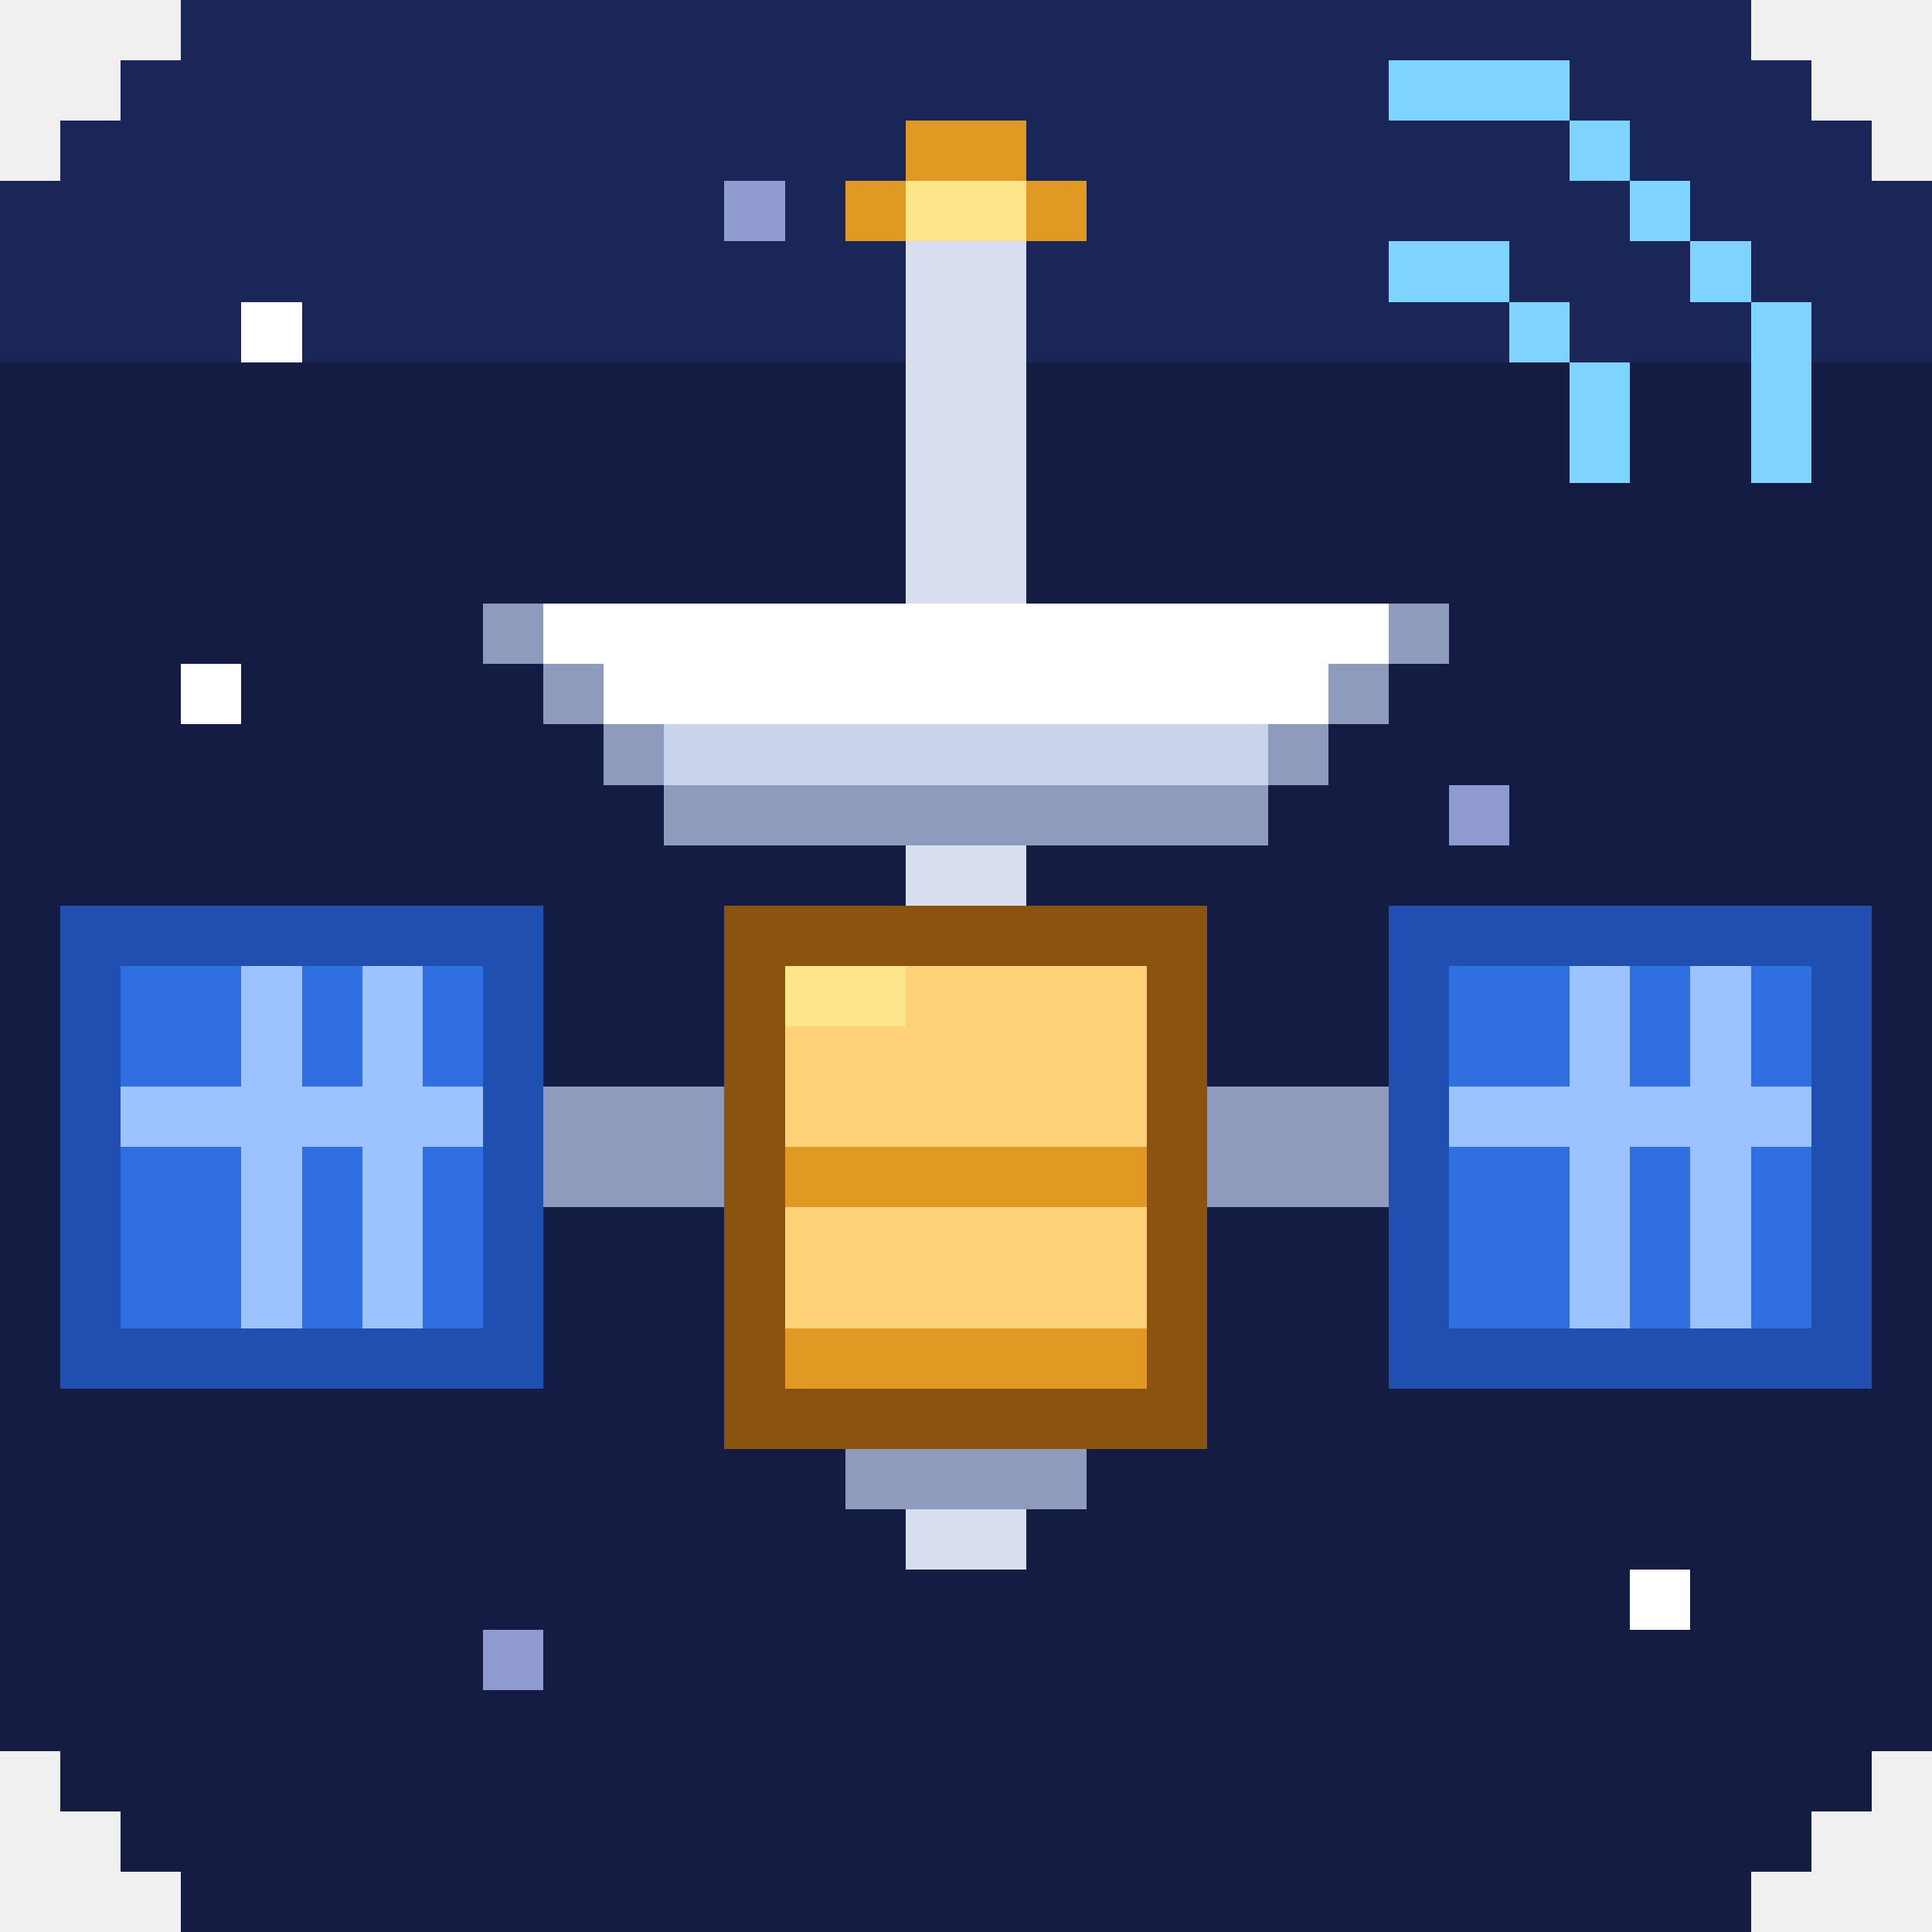
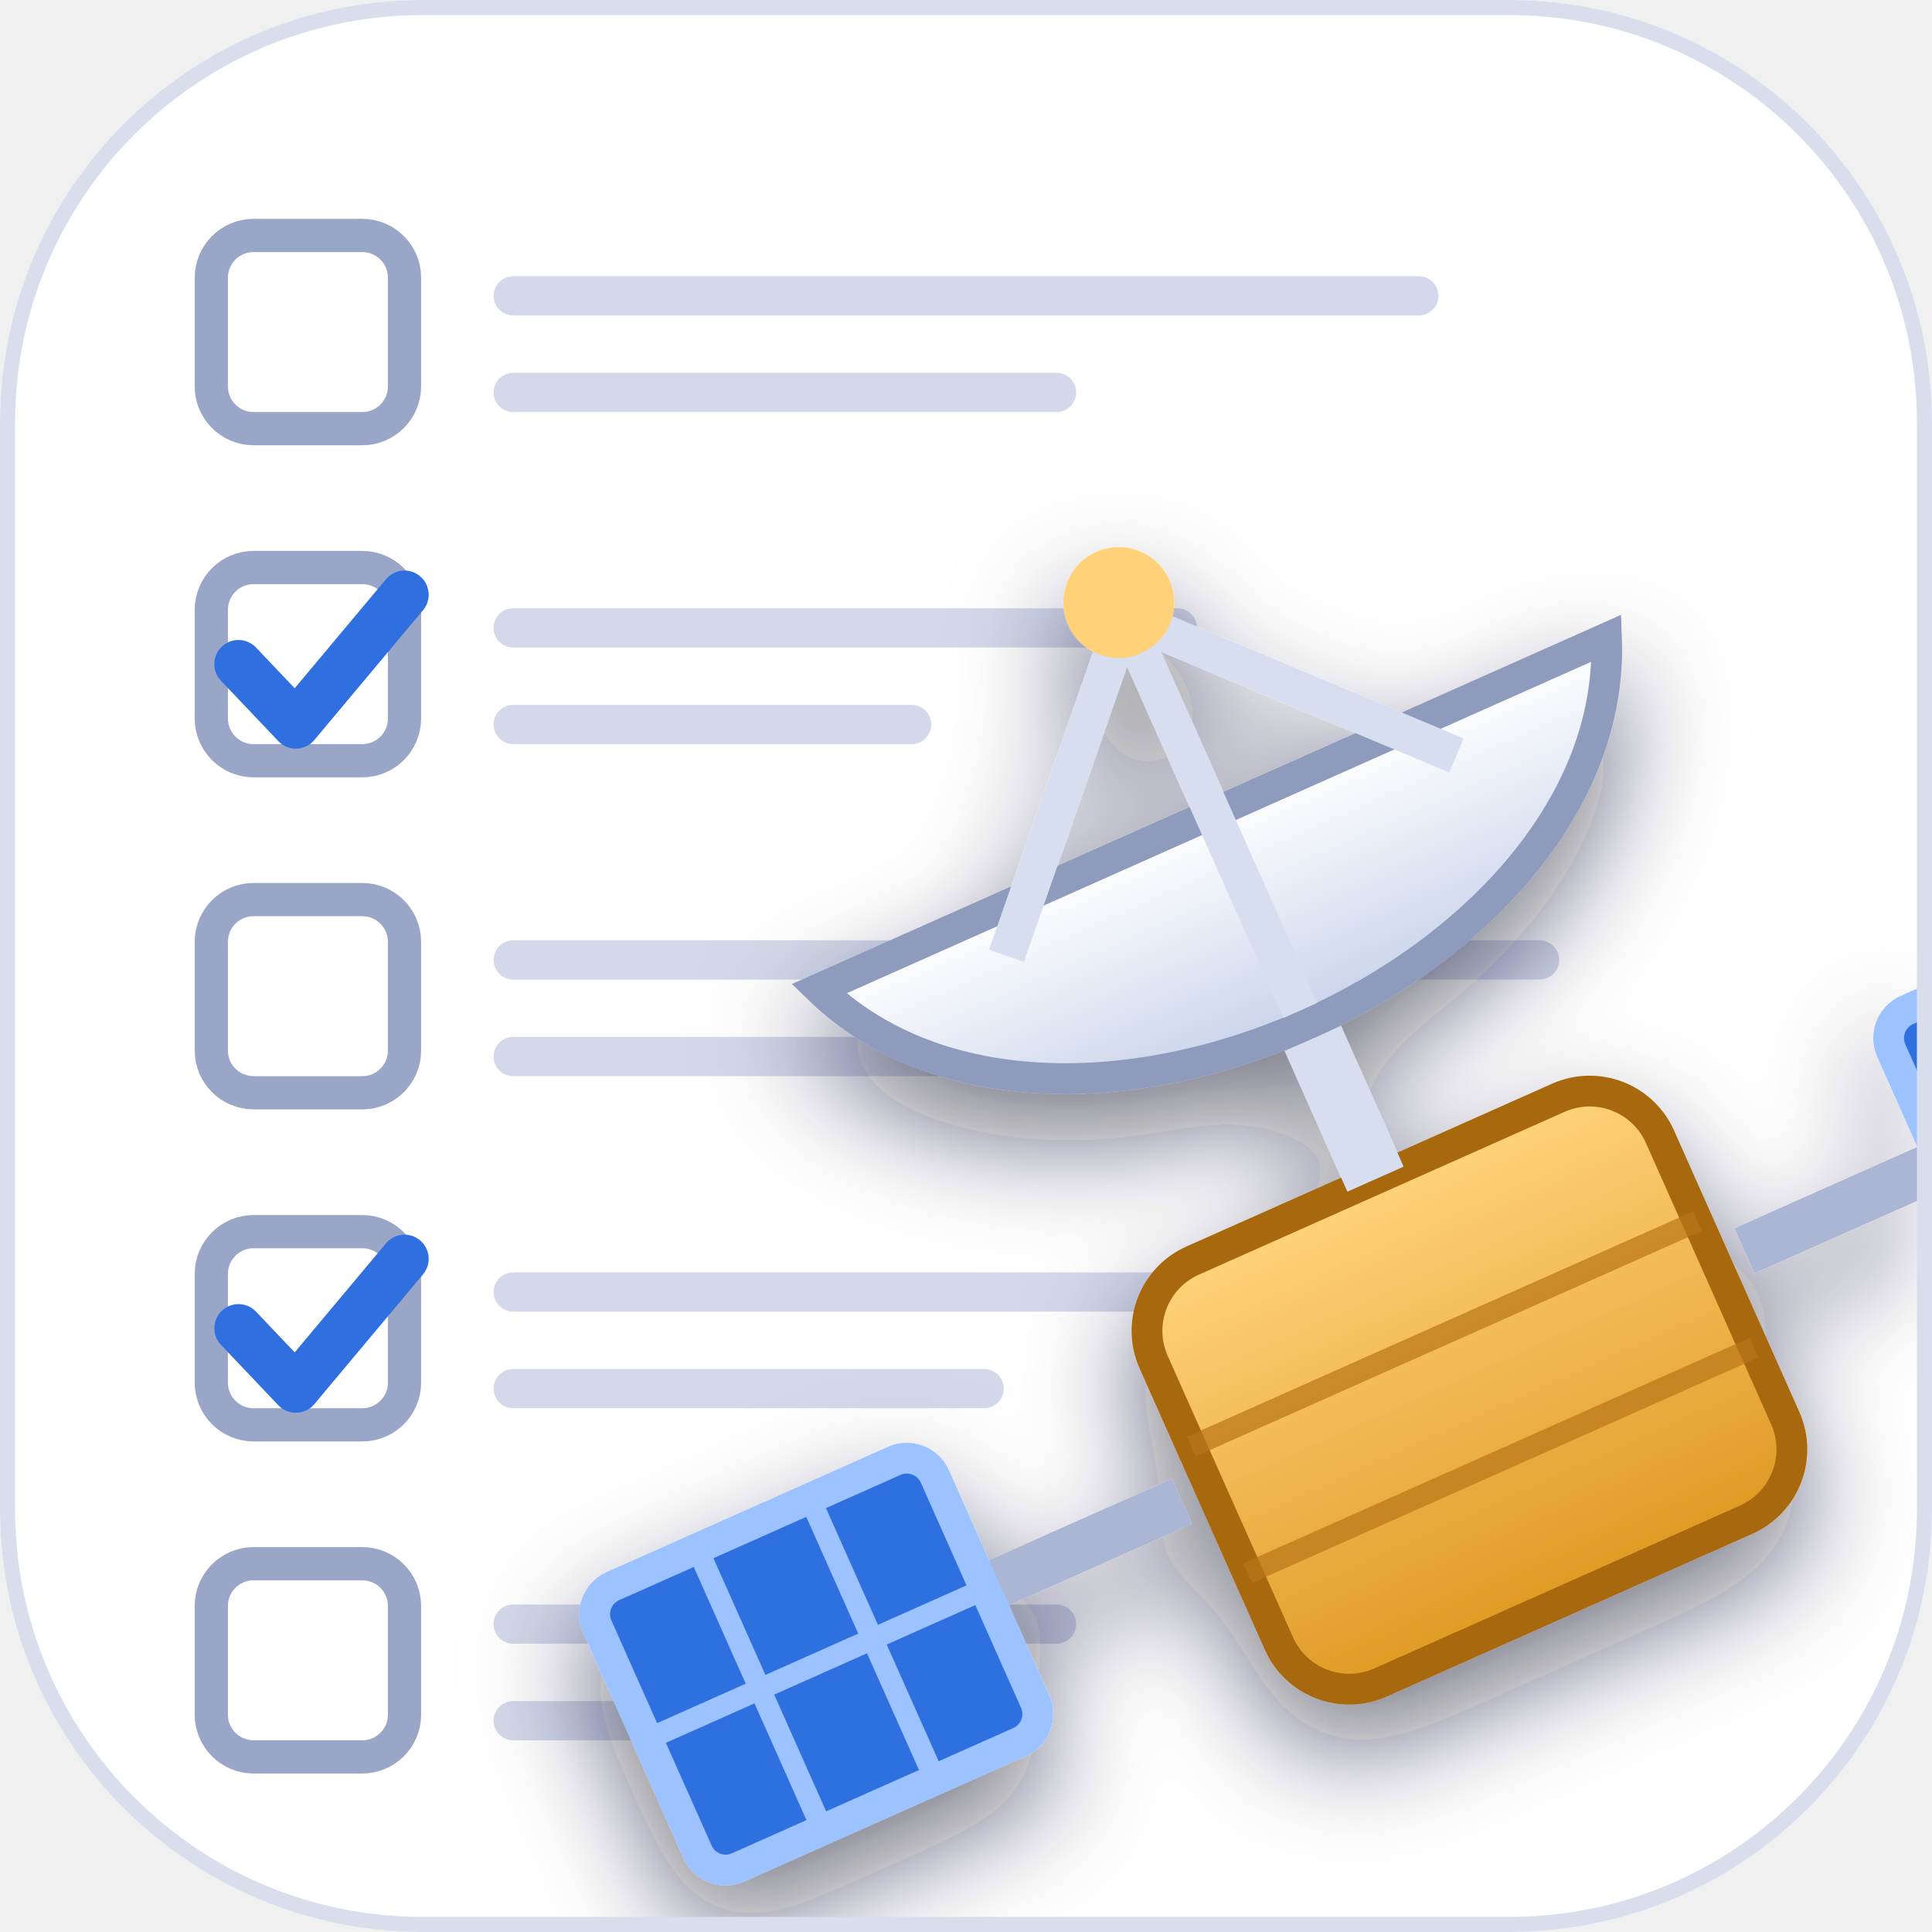
- <svg xmlns="http://www.w3.org/2000/svg" viewBox="0 0 32 32" shape-rendering="crispEdges">
-   <rect x="3" y="0" width="26" height="1" fill="#1b2658" />
-   <rect x="2" y="1" width="21" height="1" fill="#1b2658" />
-   <rect x="23" y="1" width="3" height="1" fill="#7fd3ff" />
-   <rect x="26" y="1" width="4" height="1" fill="#1b2658" />
-   <rect x="1" y="2" width="14" height="1" fill="#1b2658" />
-   <rect x="15" y="2" width="2" height="1" fill="#e09a24" />
-   <rect x="17" y="2" width="9" height="1" fill="#1b2658" />
-   <rect x="26" y="2" width="1" height="1" fill="#7fd3ff" />
-   <rect x="27" y="2" width="4" height="1" fill="#1b2658" />
-   <rect x="0" y="3" width="12" height="1" fill="#1b2658" />
-   <rect x="12" y="3" width="1" height="1" fill="#8f9bd0" />
-   <rect x="13" y="3" width="1" height="1" fill="#1b2658" />
-   <rect x="14" y="3" width="1" height="1" fill="#e09a24" />
-   <rect x="15" y="3" width="2" height="1" fill="#ffe58a" />
-   <rect x="17" y="3" width="1" height="1" fill="#e09a24" />
-   <rect x="18" y="3" width="9" height="1" fill="#1b2658" />
-   <rect x="27" y="3" width="1" height="1" fill="#7fd3ff" />
-   <rect x="28" y="3" width="4" height="1" fill="#1b2658" />
-   <rect x="0" y="4" width="15" height="1" fill="#1b2658" />
-   <rect x="15" y="4" width="2" height="1" fill="#d7deef" />
-   <rect x="17" y="4" width="6" height="1" fill="#1b2658" />
-   <rect x="23" y="4" width="2" height="1" fill="#7fd3ff" />
-   <rect x="25" y="4" width="3" height="1" fill="#1b2658" />
-   <rect x="28" y="4" width="1" height="1" fill="#7fd3ff" />
-   <rect x="29" y="4" width="3" height="1" fill="#1b2658" />
-   <rect x="0" y="5" width="4" height="1" fill="#1b2658" />
-   <rect x="4" y="5" width="1" height="1" fill="#ffffff" />
-   <rect x="5" y="5" width="10" height="1" fill="#1b2658" />
-   <rect x="15" y="5" width="2" height="1" fill="#d7deef" />
-   <rect x="17" y="5" width="8" height="1" fill="#1b2658" />
-   <rect x="25" y="5" width="1" height="1" fill="#7fd3ff" />
-   <rect x="26" y="5" width="3" height="1" fill="#1b2658" />
-   <rect x="29" y="5" width="1" height="1" fill="#7fd3ff" />
-   <rect x="30" y="5" width="2" height="1" fill="#1b2658" />
-   <rect x="0" y="6" width="15" height="1" fill="#141c44" />
-   <rect x="15" y="6" width="2" height="1" fill="#d7deef" />
-   <rect x="17" y="6" width="9" height="1" fill="#141c44" />
-   <rect x="26" y="6" width="1" height="1" fill="#7fd3ff" />
-   <rect x="27" y="6" width="2" height="1" fill="#141c44" />
-   <rect x="29" y="6" width="1" height="1" fill="#7fd3ff" />
-   <rect x="30" y="6" width="2" height="1" fill="#141c44" />
-   <rect x="0" y="7" width="15" height="1" fill="#141c44" />
-   <rect x="15" y="7" width="2" height="1" fill="#d7deef" />
-   <rect x="17" y="7" width="9" height="1" fill="#141c44" />
-   <rect x="26" y="7" width="1" height="1" fill="#7fd3ff" />
-   <rect x="27" y="7" width="2" height="1" fill="#141c44" />
-   <rect x="29" y="7" width="1" height="1" fill="#7fd3ff" />
-   <rect x="30" y="7" width="2" height="1" fill="#141c44" />
-   <rect x="0" y="8" width="15" height="1" fill="#141c44" />
-   <rect x="15" y="8" width="2" height="1" fill="#d7deef" />
-   <rect x="17" y="8" width="15" height="1" fill="#141c44" />
-   <rect x="0" y="9" width="15" height="1" fill="#141c44" />
-   <rect x="15" y="9" width="2" height="1" fill="#d7deef" />
-   <rect x="17" y="9" width="15" height="1" fill="#141c44" />
-   <rect x="0" y="10" width="8" height="1" fill="#141c44" />
-   <rect x="8" y="10" width="1" height="1" fill="#8e9bbd" />
-   <rect x="9" y="10" width="14" height="1" fill="#ffffff" />
-   <rect x="23" y="10" width="1" height="1" fill="#8e9bbd" />
-   <rect x="24" y="10" width="8" height="1" fill="#141c44" />
-   <rect x="0" y="11" width="3" height="1" fill="#141c44" />
-   <rect x="3" y="11" width="1" height="1" fill="#ffffff" />
-   <rect x="4" y="11" width="5" height="1" fill="#141c44" />
-   <rect x="9" y="11" width="1" height="1" fill="#8e9bbd" />
-   <rect x="10" y="11" width="12" height="1" fill="#ffffff" />
-   <rect x="22" y="11" width="1" height="1" fill="#8e9bbd" />
-   <rect x="23" y="11" width="9" height="1" fill="#141c44" />
-   <rect x="0" y="12" width="10" height="1" fill="#141c44" />
-   <rect x="10" y="12" width="1" height="1" fill="#8e9bbd" />
-   <rect x="11" y="12" width="10" height="1" fill="#c9d3ea" />
-   <rect x="21" y="12" width="1" height="1" fill="#8e9bbd" />
-   <rect x="22" y="12" width="10" height="1" fill="#141c44" />
-   <rect x="0" y="13" width="11" height="1" fill="#141c44" />
-   <rect x="11" y="13" width="10" height="1" fill="#8e9bbd" />
-   <rect x="21" y="13" width="3" height="1" fill="#141c44" />
-   <rect x="24" y="13" width="1" height="1" fill="#8f9bd0" />
-   <rect x="25" y="13" width="7" height="1" fill="#141c44" />
-   <rect x="0" y="14" width="15" height="1" fill="#141c44" />
-   <rect x="15" y="14" width="2" height="1" fill="#d7deef" />
-   <rect x="17" y="14" width="15" height="1" fill="#141c44" />
-   <rect x="0" y="15" width="1" height="1" fill="#141c44" />
-   <rect x="1" y="15" width="8" height="1" fill="#1f4fb0" />
-   <rect x="9" y="15" width="3" height="1" fill="#141c44" />
-   <rect x="12" y="15" width="8" height="1" fill="#8a5310" />
-   <rect x="20" y="15" width="3" height="1" fill="#141c44" />
-   <rect x="23" y="15" width="8" height="1" fill="#1f4fb0" />
-   <rect x="31" y="15" width="1" height="1" fill="#141c44" />
-   <rect x="0" y="16" width="1" height="1" fill="#141c44" />
-   <rect x="1" y="16" width="1" height="1" fill="#1f4fb0" />
-   <rect x="2" y="16" width="2" height="1" fill="#2f6fe0" />
-   <rect x="4" y="16" width="1" height="1" fill="#9cc3ff" />
-   <rect x="5" y="16" width="1" height="1" fill="#2f6fe0" />
-   <rect x="6" y="16" width="1" height="1" fill="#9cc3ff" />
-   <rect x="7" y="16" width="1" height="1" fill="#2f6fe0" />
-   <rect x="8" y="16" width="1" height="1" fill="#1f4fb0" />
-   <rect x="9" y="16" width="3" height="1" fill="#141c44" />
-   <rect x="12" y="16" width="1" height="1" fill="#8a5310" />
-   <rect x="13" y="16" width="2" height="1" fill="#ffe58a" />
-   <rect x="15" y="16" width="4" height="1" fill="#ffd27a" />
-   <rect x="19" y="16" width="1" height="1" fill="#8a5310" />
-   <rect x="20" y="16" width="3" height="1" fill="#141c44" />
-   <rect x="23" y="16" width="1" height="1" fill="#1f4fb0" />
-   <rect x="24" y="16" width="2" height="1" fill="#2f6fe0" />
-   <rect x="26" y="16" width="1" height="1" fill="#9cc3ff" />
-   <rect x="27" y="16" width="1" height="1" fill="#2f6fe0" />
-   <rect x="28" y="16" width="1" height="1" fill="#9cc3ff" />
-   <rect x="29" y="16" width="1" height="1" fill="#2f6fe0" />
-   <rect x="30" y="16" width="1" height="1" fill="#1f4fb0" />
-   <rect x="31" y="16" width="1" height="1" fill="#141c44" />
-   <rect x="0" y="17" width="1" height="1" fill="#141c44" />
-   <rect x="1" y="17" width="1" height="1" fill="#1f4fb0" />
-   <rect x="2" y="17" width="2" height="1" fill="#2f6fe0" />
-   <rect x="4" y="17" width="1" height="1" fill="#9cc3ff" />
-   <rect x="5" y="17" width="1" height="1" fill="#2f6fe0" />
-   <rect x="6" y="17" width="1" height="1" fill="#9cc3ff" />
-   <rect x="7" y="17" width="1" height="1" fill="#2f6fe0" />
-   <rect x="8" y="17" width="1" height="1" fill="#1f4fb0" />
-   <rect x="9" y="17" width="3" height="1" fill="#141c44" />
-   <rect x="12" y="17" width="1" height="1" fill="#8a5310" />
-   <rect x="13" y="17" width="6" height="1" fill="#ffd27a" />
-   <rect x="19" y="17" width="1" height="1" fill="#8a5310" />
-   <rect x="20" y="17" width="3" height="1" fill="#141c44" />
-   <rect x="23" y="17" width="1" height="1" fill="#1f4fb0" />
-   <rect x="24" y="17" width="2" height="1" fill="#2f6fe0" />
-   <rect x="26" y="17" width="1" height="1" fill="#9cc3ff" />
-   <rect x="27" y="17" width="1" height="1" fill="#2f6fe0" />
-   <rect x="28" y="17" width="1" height="1" fill="#9cc3ff" />
-   <rect x="29" y="17" width="1" height="1" fill="#2f6fe0" />
-   <rect x="30" y="17" width="1" height="1" fill="#1f4fb0" />
-   <rect x="31" y="17" width="1" height="1" fill="#141c44" />
-   <rect x="0" y="18" width="1" height="1" fill="#141c44" />
-   <rect x="1" y="18" width="1" height="1" fill="#1f4fb0" />
-   <rect x="2" y="18" width="6" height="1" fill="#9cc3ff" />
-   <rect x="8" y="18" width="1" height="1" fill="#1f4fb0" />
-   <rect x="9" y="18" width="3" height="1" fill="#8e9bbd" />
-   <rect x="12" y="18" width="1" height="1" fill="#8a5310" />
-   <rect x="13" y="18" width="6" height="1" fill="#ffd27a" />
-   <rect x="19" y="18" width="1" height="1" fill="#8a5310" />
-   <rect x="20" y="18" width="3" height="1" fill="#8e9bbd" />
-   <rect x="23" y="18" width="1" height="1" fill="#1f4fb0" />
-   <rect x="24" y="18" width="6" height="1" fill="#9cc3ff" />
-   <rect x="30" y="18" width="1" height="1" fill="#1f4fb0" />
-   <rect x="31" y="18" width="1" height="1" fill="#141c44" />
-   <rect x="0" y="19" width="1" height="1" fill="#141c44" />
-   <rect x="1" y="19" width="1" height="1" fill="#1f4fb0" />
-   <rect x="2" y="19" width="2" height="1" fill="#2f6fe0" />
-   <rect x="4" y="19" width="1" height="1" fill="#9cc3ff" />
-   <rect x="5" y="19" width="1" height="1" fill="#2f6fe0" />
-   <rect x="6" y="19" width="1" height="1" fill="#9cc3ff" />
-   <rect x="7" y="19" width="1" height="1" fill="#2f6fe0" />
-   <rect x="8" y="19" width="1" height="1" fill="#1f4fb0" />
-   <rect x="9" y="19" width="3" height="1" fill="#8e9bbd" />
-   <rect x="12" y="19" width="1" height="1" fill="#8a5310" />
-   <rect x="13" y="19" width="6" height="1" fill="#e09a24" />
-   <rect x="19" y="19" width="1" height="1" fill="#8a5310" />
-   <rect x="20" y="19" width="3" height="1" fill="#8e9bbd" />
-   <rect x="23" y="19" width="1" height="1" fill="#1f4fb0" />
-   <rect x="24" y="19" width="2" height="1" fill="#2f6fe0" />
-   <rect x="26" y="19" width="1" height="1" fill="#9cc3ff" />
-   <rect x="27" y="19" width="1" height="1" fill="#2f6fe0" />
-   <rect x="28" y="19" width="1" height="1" fill="#9cc3ff" />
-   <rect x="29" y="19" width="1" height="1" fill="#2f6fe0" />
-   <rect x="30" y="19" width="1" height="1" fill="#1f4fb0" />
-   <rect x="31" y="19" width="1" height="1" fill="#141c44" />
-   <rect x="0" y="20" width="1" height="1" fill="#141c44" />
-   <rect x="1" y="20" width="1" height="1" fill="#1f4fb0" />
-   <rect x="2" y="20" width="2" height="1" fill="#2f6fe0" />
-   <rect x="4" y="20" width="1" height="1" fill="#9cc3ff" />
-   <rect x="5" y="20" width="1" height="1" fill="#2f6fe0" />
-   <rect x="6" y="20" width="1" height="1" fill="#9cc3ff" />
-   <rect x="7" y="20" width="1" height="1" fill="#2f6fe0" />
-   <rect x="8" y="20" width="1" height="1" fill="#1f4fb0" />
-   <rect x="9" y="20" width="3" height="1" fill="#141c44" />
-   <rect x="12" y="20" width="1" height="1" fill="#8a5310" />
-   <rect x="13" y="20" width="6" height="1" fill="#ffd27a" />
-   <rect x="19" y="20" width="1" height="1" fill="#8a5310" />
-   <rect x="20" y="20" width="3" height="1" fill="#141c44" />
-   <rect x="23" y="20" width="1" height="1" fill="#1f4fb0" />
-   <rect x="24" y="20" width="2" height="1" fill="#2f6fe0" />
-   <rect x="26" y="20" width="1" height="1" fill="#9cc3ff" />
-   <rect x="27" y="20" width="1" height="1" fill="#2f6fe0" />
-   <rect x="28" y="20" width="1" height="1" fill="#9cc3ff" />
-   <rect x="29" y="20" width="1" height="1" fill="#2f6fe0" />
-   <rect x="30" y="20" width="1" height="1" fill="#1f4fb0" />
-   <rect x="31" y="20" width="1" height="1" fill="#141c44" />
-   <rect x="0" y="21" width="1" height="1" fill="#141c44" />
-   <rect x="1" y="21" width="1" height="1" fill="#1f4fb0" />
-   <rect x="2" y="21" width="2" height="1" fill="#2f6fe0" />
-   <rect x="4" y="21" width="1" height="1" fill="#9cc3ff" />
-   <rect x="5" y="21" width="1" height="1" fill="#2f6fe0" />
-   <rect x="6" y="21" width="1" height="1" fill="#9cc3ff" />
-   <rect x="7" y="21" width="1" height="1" fill="#2f6fe0" />
-   <rect x="8" y="21" width="1" height="1" fill="#1f4fb0" />
-   <rect x="9" y="21" width="3" height="1" fill="#141c44" />
-   <rect x="12" y="21" width="1" height="1" fill="#8a5310" />
-   <rect x="13" y="21" width="6" height="1" fill="#ffd27a" />
-   <rect x="19" y="21" width="1" height="1" fill="#8a5310" />
-   <rect x="20" y="21" width="3" height="1" fill="#141c44" />
-   <rect x="23" y="21" width="1" height="1" fill="#1f4fb0" />
-   <rect x="24" y="21" width="2" height="1" fill="#2f6fe0" />
-   <rect x="26" y="21" width="1" height="1" fill="#9cc3ff" />
-   <rect x="27" y="21" width="1" height="1" fill="#2f6fe0" />
-   <rect x="28" y="21" width="1" height="1" fill="#9cc3ff" />
-   <rect x="29" y="21" width="1" height="1" fill="#2f6fe0" />
-   <rect x="30" y="21" width="1" height="1" fill="#1f4fb0" />
-   <rect x="31" y="21" width="1" height="1" fill="#141c44" />
-   <rect x="0" y="22" width="1" height="1" fill="#141c44" />
-   <rect x="1" y="22" width="8" height="1" fill="#1f4fb0" />
-   <rect x="9" y="22" width="3" height="1" fill="#141c44" />
-   <rect x="12" y="22" width="1" height="1" fill="#8a5310" />
-   <rect x="13" y="22" width="6" height="1" fill="#e09a24" />
-   <rect x="19" y="22" width="1" height="1" fill="#8a5310" />
-   <rect x="20" y="22" width="3" height="1" fill="#141c44" />
-   <rect x="23" y="22" width="8" height="1" fill="#1f4fb0" />
-   <rect x="31" y="22" width="1" height="1" fill="#141c44" />
-   <rect x="0" y="23" width="12" height="1" fill="#141c44" />
-   <rect x="12" y="23" width="8" height="1" fill="#8a5310" />
-   <rect x="20" y="23" width="12" height="1" fill="#141c44" />
-   <rect x="0" y="24" width="14" height="1" fill="#141c44" />
-   <rect x="14" y="24" width="4" height="1" fill="#8e9bbd" />
-   <rect x="18" y="24" width="14" height="1" fill="#141c44" />
-   <rect x="0" y="25" width="15" height="1" fill="#141c44" />
-   <rect x="15" y="25" width="2" height="1" fill="#d7deef" />
-   <rect x="17" y="25" width="15" height="1" fill="#141c44" />
-   <rect x="0" y="26" width="27" height="1" fill="#141c44" />
-   <rect x="27" y="26" width="1" height="1" fill="#ffffff" />
-   <rect x="28" y="26" width="4" height="1" fill="#141c44" />
-   <rect x="0" y="27" width="8" height="1" fill="#141c44" />
-   <rect x="8" y="27" width="1" height="1" fill="#8f9bd0" />
-   <rect x="9" y="27" width="23" height="1" fill="#141c44" />
-   <rect x="0" y="28" width="32" height="1" fill="#141c44" />
-   <rect x="1" y="29" width="30" height="1" fill="#141c44" />
-   <rect x="2" y="30" width="28" height="1" fill="#141c44" />
-   <rect x="3" y="31" width="26" height="1" fill="#141c44" />
+ <svg xmlns="http://www.w3.org/2000/svg" viewBox="0 0 64 64">
+   <defs>
+     <linearGradient id="gold" x1="0" y1="0" x2="0" y2="1">
+       <stop offset="0" stop-color="#ffd27a" />
+       <stop offset="1" stop-color="#e09a24" />
+     </linearGradient>
+     <linearGradient id="dish" x1="0" y1="0" x2="0" y2="1">
+       <stop offset="0" stop-color="#ffffff" />
+       <stop offset="1" stop-color="#c9d3ea" />
+     </linearGradient>
+     <clipPath id="r">
+       <rect width="64" height="64" rx="14" />
+     </clipPath>
+     <filter id="sh" x="-30%" y="-30%" width="160%" height="160%">
+       <feDropShadow dx="0" dy="1.6" stdDeviation="1.8" flood-color="#0b1230" flood-opacity=".55" />
+     </filter>
+     <filter id="gl" x="-30%" y="-30%" width="160%" height="160%">
+       <feDropShadow dx="0" dy="0" stdDeviation="2.2" flood-color="#7fd3ff" flood-opacity=".55" />
+     </filter>
+   </defs>
+   <g clip-path="url(#r)">
+     <rect width="64" height="64" fill="#ffffff" />
+     <rect x="7" y="7.8" width="6.4" height="6.4" rx="1.4" fill="none" stroke="#9aa6c8" stroke-width="1.1" />
+     <path d="M17 9.8h30M17 13h18.0" stroke="#d3d9ea" stroke-width="1.3" stroke-linecap="round" />
+     <rect x="7" y="18.8" width="6.4" height="6.4" rx="1.4" fill="none" stroke="#9aa6c8" stroke-width="1.1" />
+     <path d="M17 20.8h22M17 24h13.2" stroke="#d3d9ea" stroke-width="1.3" stroke-linecap="round" />
+     <path d="M7.9 22l1.9 2 3.6-4.3" fill="none" stroke="#2f6fe0" stroke-width="1.6" stroke-linecap="round" stroke-linejoin="round" />
+     <rect x="7" y="29.8" width="6.4" height="6.4" rx="1.4" fill="none" stroke="#9aa6c8" stroke-width="1.1" />
+     <path d="M17 31.8h34M17 35h20.4" stroke="#d3d9ea" stroke-width="1.3" stroke-linecap="round" />
+     <rect x="7" y="40.8" width="6.4" height="6.4" rx="1.4" fill="none" stroke="#9aa6c8" stroke-width="1.1" />
+     <path d="M17 42.8h26M17 46h15.6" stroke="#d3d9ea" stroke-width="1.3" stroke-linecap="round" />
+     <path d="M7.9 44l1.9 2 3.6-4.3" fill="none" stroke="#2f6fe0" stroke-width="1.6" stroke-linecap="round" stroke-linejoin="round" />
+     <rect x="7" y="51.8" width="6.4" height="6.4" rx="1.4" fill="none" stroke="#9aa6c8" stroke-width="1.1" />
+     <path d="M17 53.8h18M17 57h10.8" stroke="#d3d9ea" stroke-width="1.3" stroke-linecap="round" />
+     <g filter="url(#sh)" transform="translate(15 7) scale(1.02)">
+       <g transform="rotate(-24 32 36)">
+         <path d="M14 38h8M42 38h8" stroke="#aab6d3" stroke-width="1.6" />
+         <rect x="3" y="33" width="12" height="10" rx="1" fill="#2f6fe0" stroke="#9cc3ff" stroke-width="1" />
+         <path d="M7 33v10M11 33v10M3 38h12" stroke="#9cc3ff" stroke-width=".7" />
+         <rect x="49" y="33" width="12" height="10" rx="1" fill="#2f6fe0" stroke="#9cc3ff" stroke-width="1" />
+         <path d="M53 33v10M57 33v10M49 38h12" stroke="#9cc3ff" stroke-width=".7" />
+         <rect x="23" y="31" width="18" height="15" rx="2.5" fill="url(#gold)" stroke="#a8670f" stroke-width="1" />
+         <path d="M23 36.5h18M23 41h18" stroke="#b97516" stroke-width=".7" opacity=".7" />
+         <path d="M32 31v-5" stroke="#d7deef" stroke-width="2" />
+         <path d="M18 18c4 10 24 10 28 0z" fill="url(#dish)" stroke="#8e9bbd" stroke-width="1" />
+         <path d="M32 25V11M24 19.5l8-8.5 8 8.5" stroke="#d7deef" stroke-width="1.2" fill="none" />
+         <circle cx="32" cy="10.5" r="1.8" fill="#ffd27a" />
+       </g>
+     </g>
+     <rect width="64" height="64" rx="14" fill="none" stroke="#d8deec" stroke-width="1" />
+   </g>
</svg>
